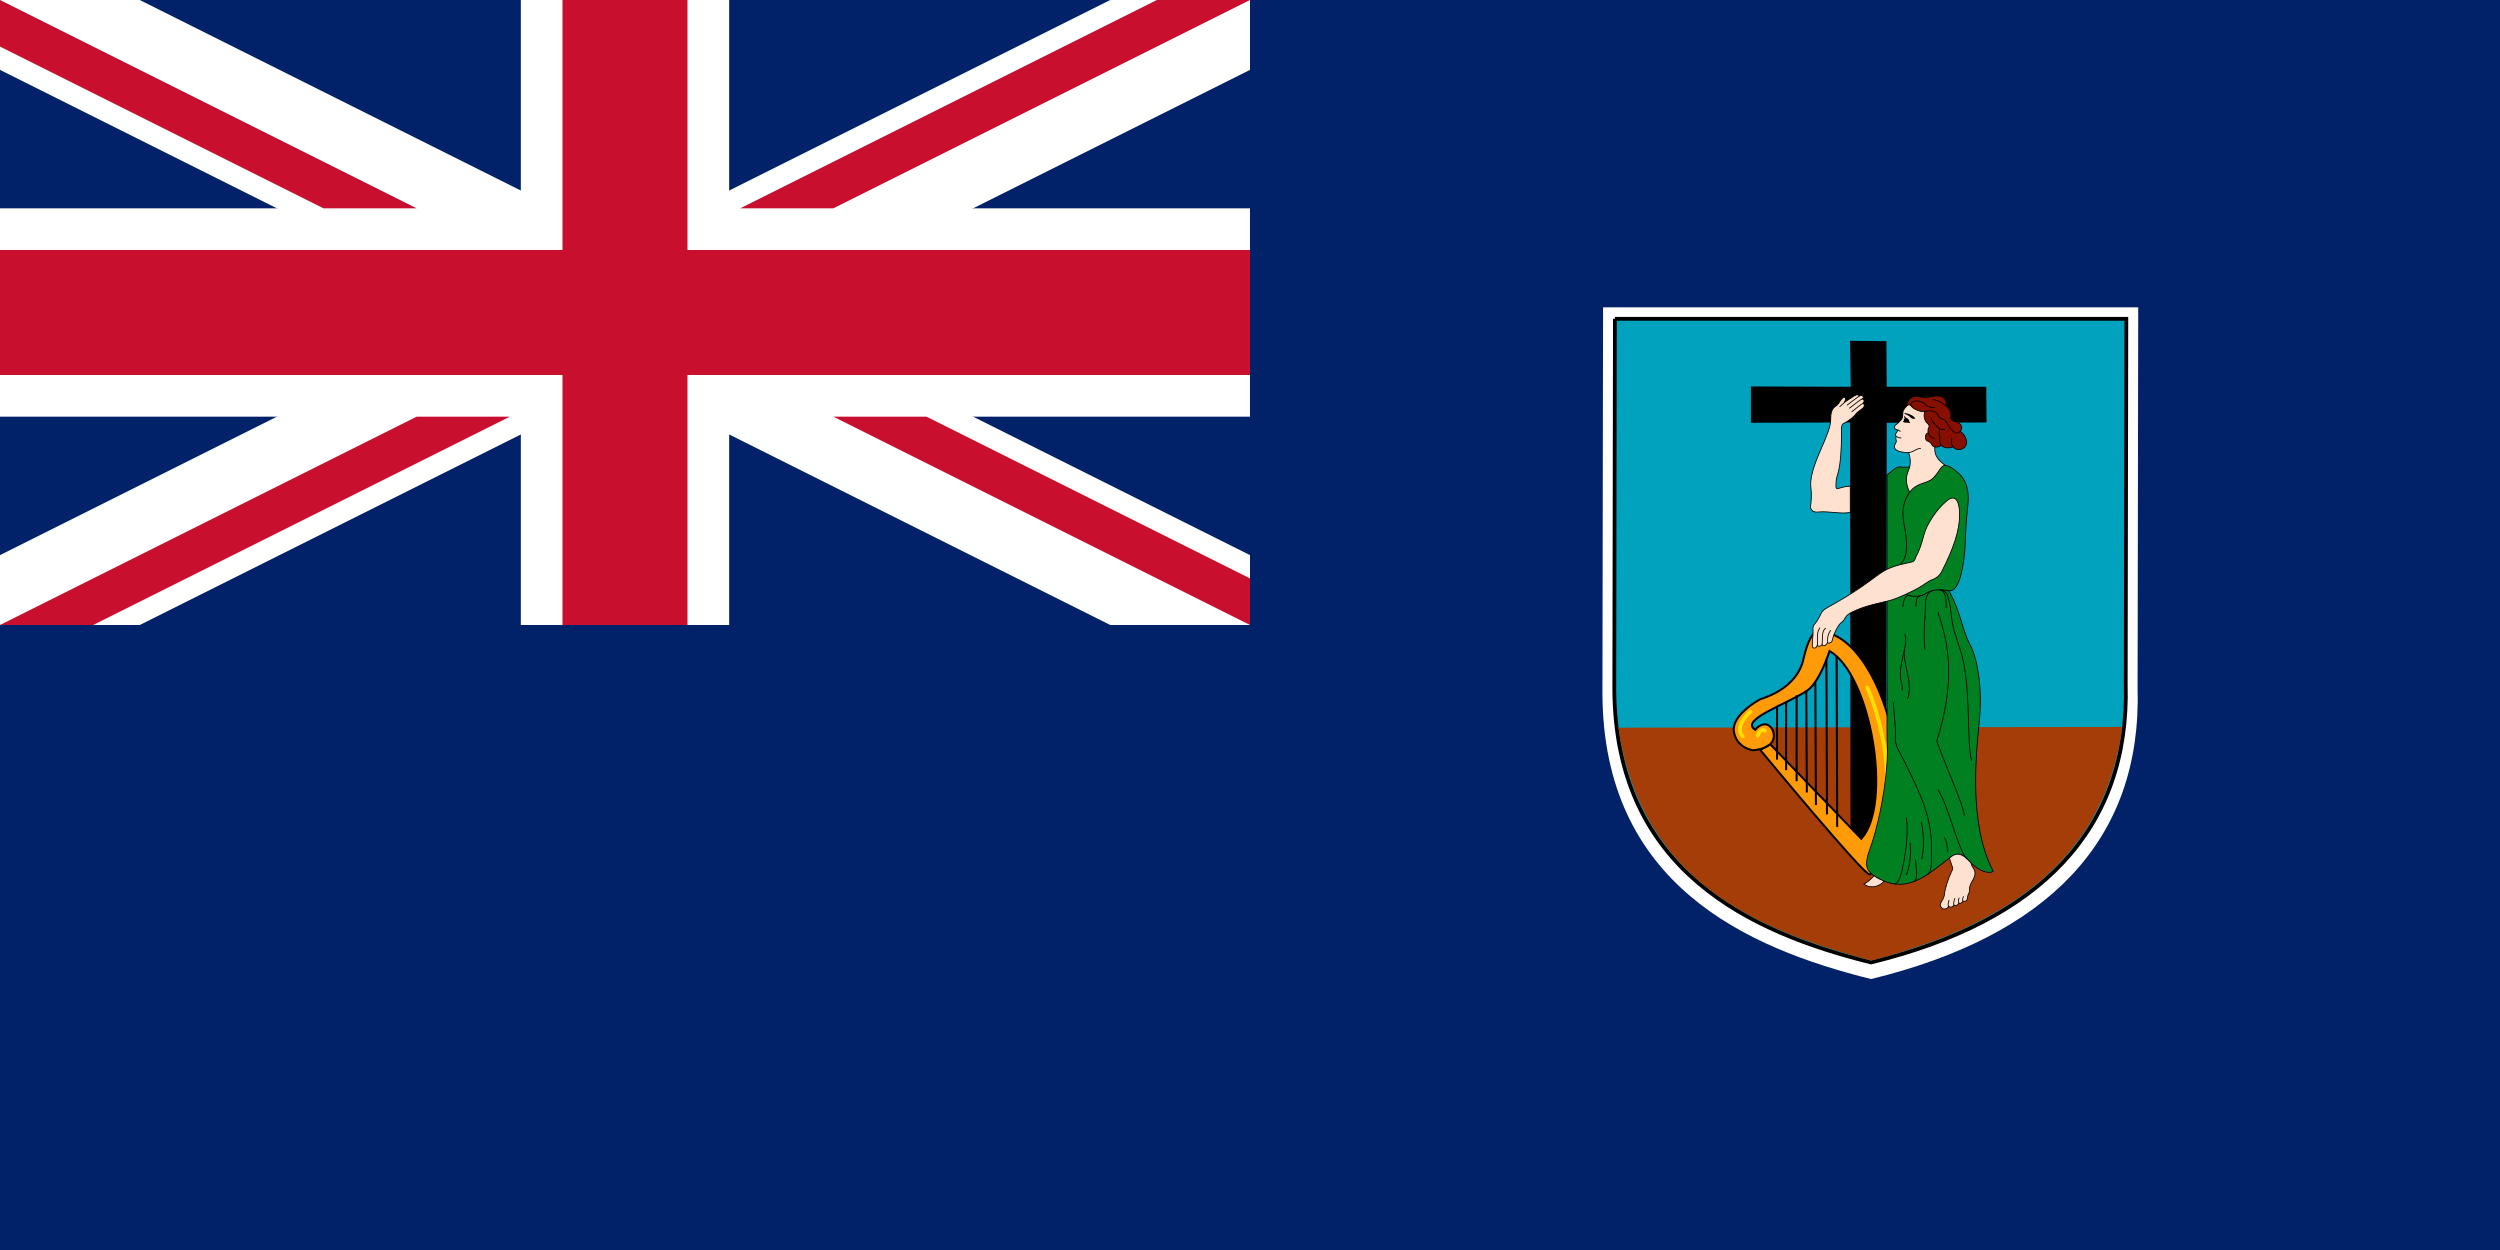
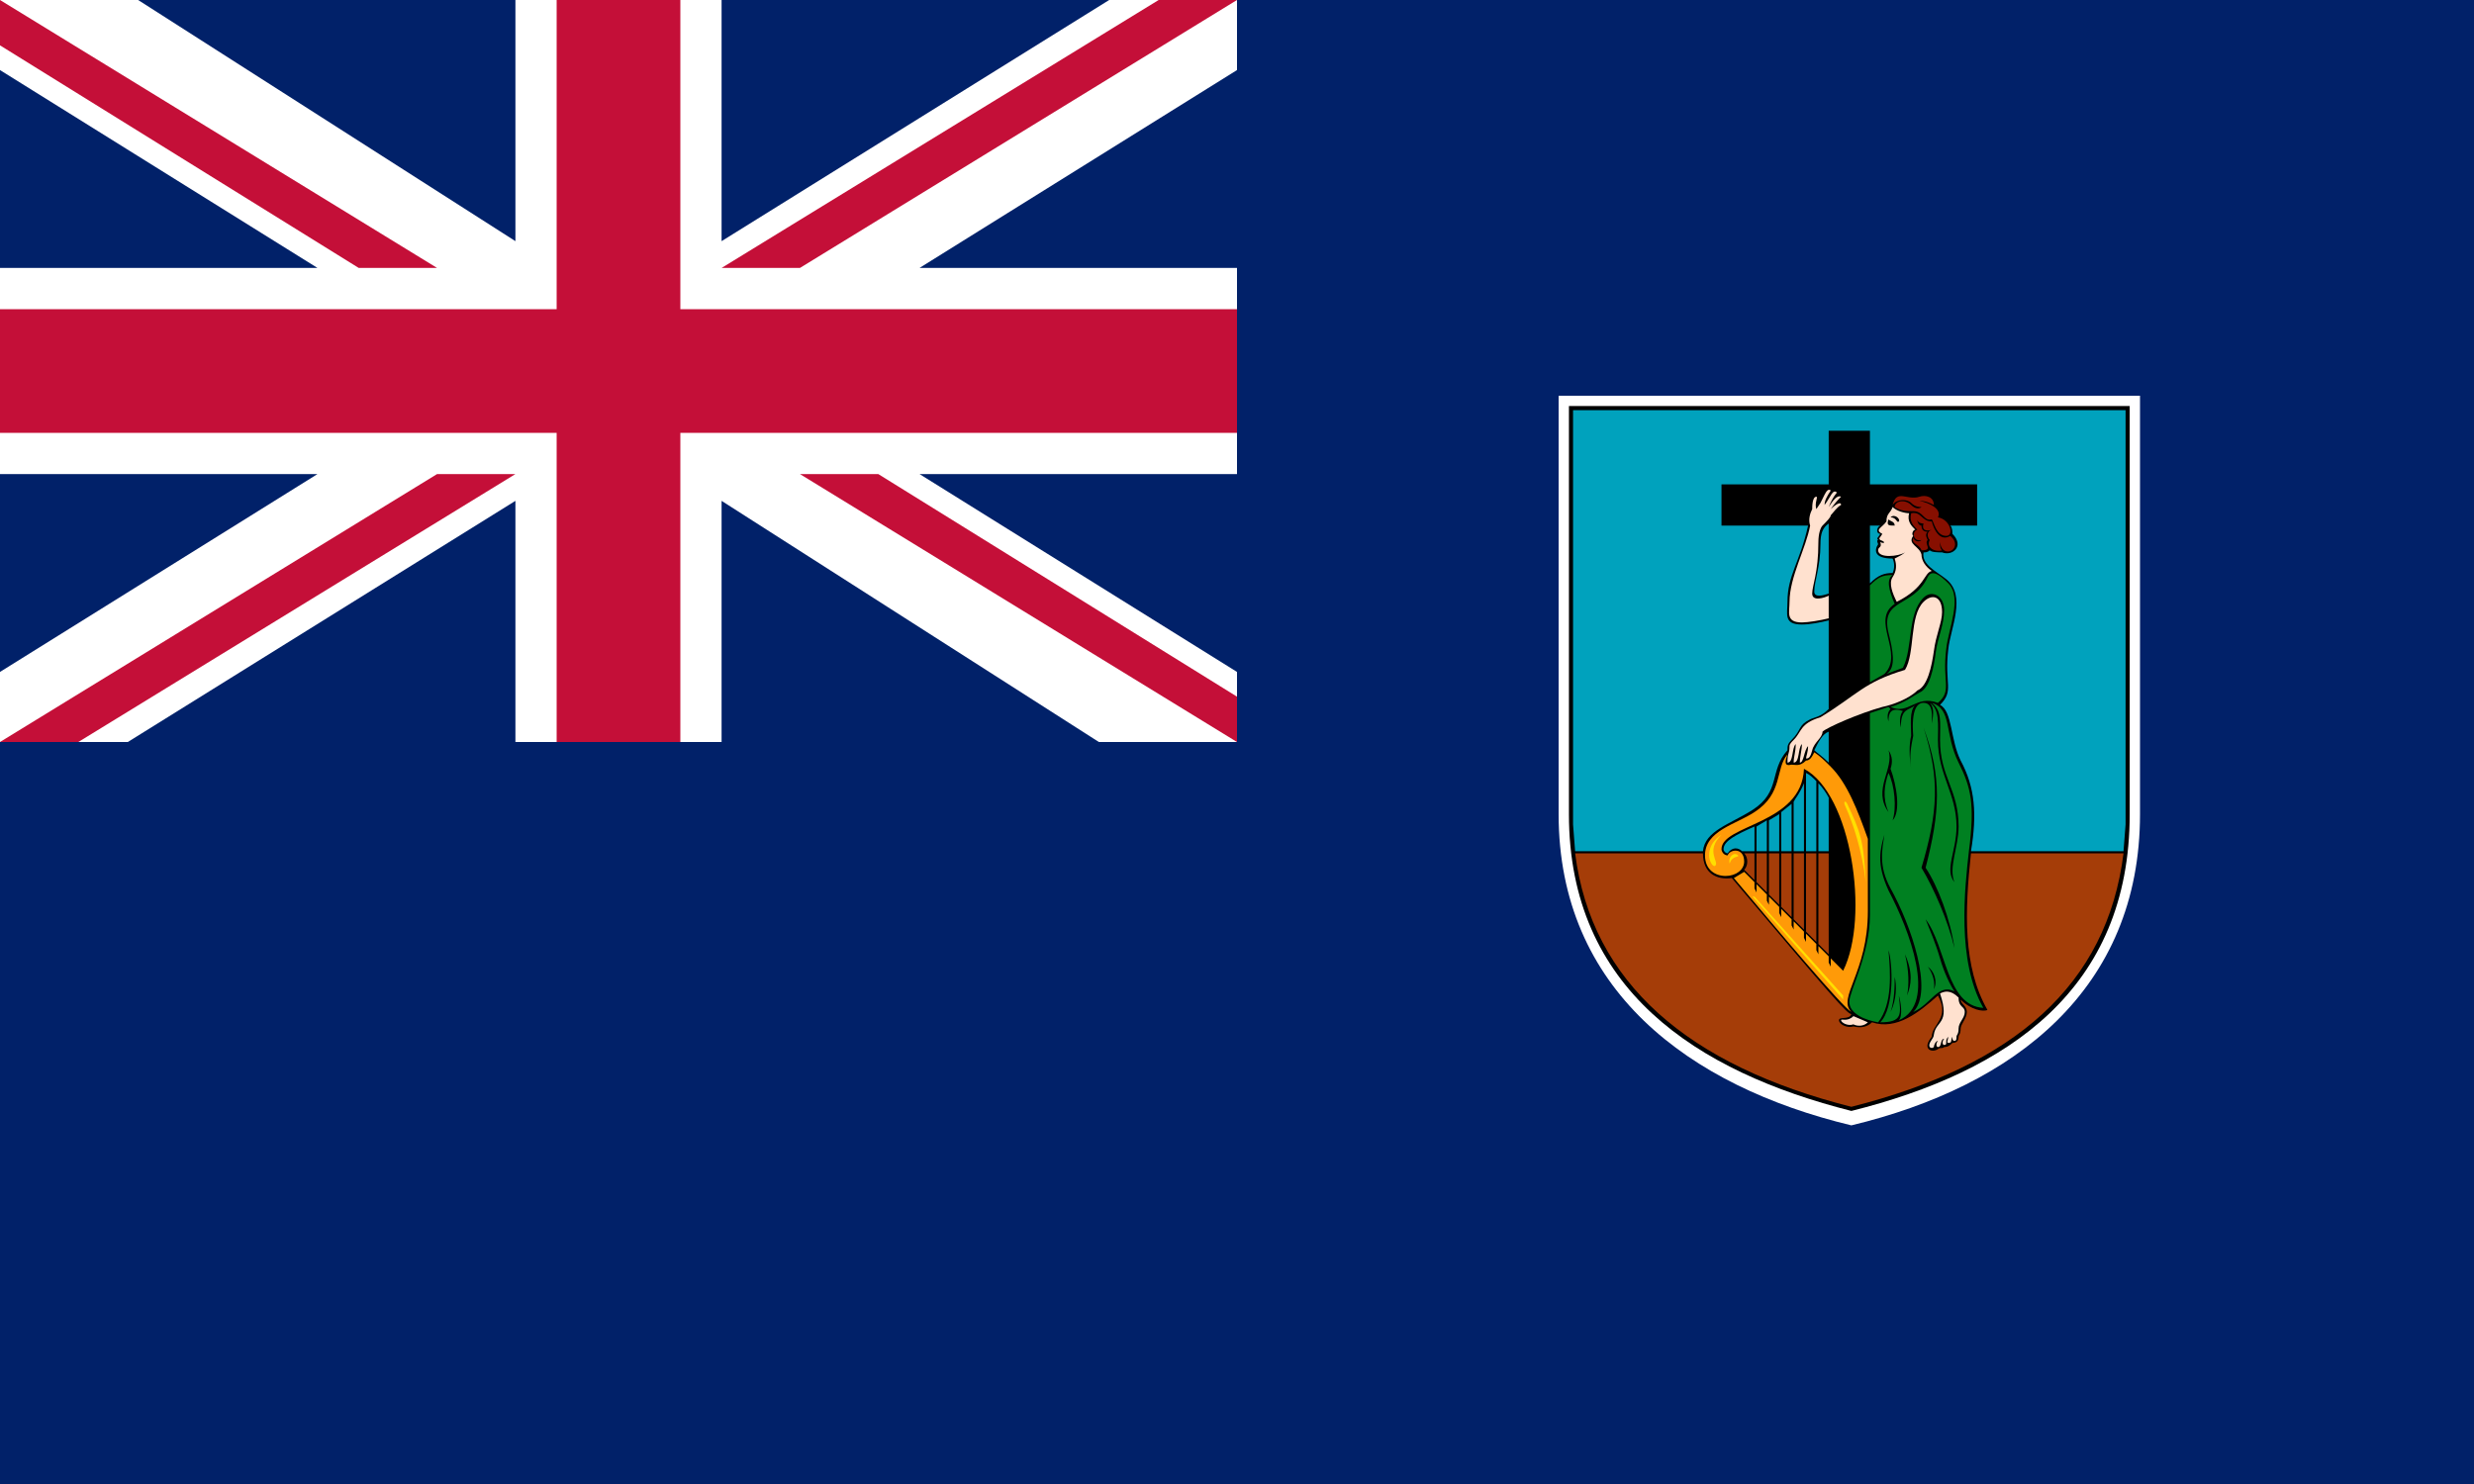
- <svg xmlns="http://www.w3.org/2000/svg" width="1200" height="600">
-   <clipPath id="a">
-     <path d="M0 0v150h700v150H600zm600 0H300v350H0v-50z" />
-   </clipPath>
-   <g fill="#012169">
-     <path d="M0 0h1200V600H0Z" />
-     <path fill="#FFF" d="M0 0v33.541L532.917 300h67.08v-33.541L67.08 0.002H0zm599.997 0v33.539L67.08 300H0v-33.539L532.917 0h67.08z" />
-     <path fill="#FFF" d="M250 0v299.998h99.998V0h-100zM0 100V200h599.997V100H0z" />
-     <path fill="#c8102e" d="M0 120v60h599.997V120H0zM270 0v299.998h59.998V0h-60zM0 299.998l200-100h44.72l-200 100H0zM0 0l200 100H155.28L0 22.362V0zm355.278 100 200-100h44.72l-200 100h-44.72zm244.72 199.998-200-100h44.72l155.28 77.64V300z" />
-     \n
-   </g>
-   <path fill="#fff" d="M769.466 147.526h256.879l-.306 182.787c2.137 73.48-43.662 119.076-127.931 139.634-59.834-14.86-128.837-45.596-128.939-137.549l.305-184.872z" />
-   <path fill="#00a2bd" stroke="#000" stroke-width="1.813" d="M775.152 153.036h245.493l-.291 175.155c2.041 70.41-41.728 114.102-122.261 133.802-57.188-14.237-123.132-43.692-123.23-131.805l.292-177.152z" />
-   <path fill="#a53d08" d="M1018.74 348.938c-8.93 67.21-60.692 96.576-120.655 112.162-53.073-14.238-110.174-36.968-121.243-111.824l241.901-.338z" />
-   <path fill="#000" d="m888.365 185.664-.342-22.075 17.455.17.171 21.905h47.744l.17 17.113-47.914.17-.383 201.816-17.026.107-.217-202.093-47.583.171.01-17.455z" />
-   <g fill="#ff9a08" stroke="#000" stroke-width=".968">
-     <path fill-rule="evenodd" d="m849.714 357.267 43.703 45.338c15.112-16.61 4.63-78.696-15.247-90.13-2.382 7.351-6.434 16.166-10.74 19.008-9.475 6.457-32.692 14.006-24.932 18.84 1.77-2.45 6.399-4.765 8.577.681 2.587 8.577-9.666 9.122-9.666 9.122s-7.76-.954-9.122-8.85 11.559-15.105 12.662-15.656c1.089-.41 17.971-4.901 20.83-19.879 3.54-14.704 7.216-12.525 7.897-12.798 22.055 2.178 36.487 41.662 37.305 69.436.816 27.774-11.3 46.154-13.48 47.38-2.177 1.225-52.552-59.769-52.552-59.769l4.765-2.723z" />
-     <path d="m881.573 315.061.271 81.825M876.672 316.558l.271 74.338M871.362 327.314l.271 59.088M867.005 331.534l.273 48.879M862.376 333.713v41.253M857.338 336.981v32.675M852.982 339.568v25.05" />
-     <g fill="none" stroke="#ffdf00" stroke-linecap="round" stroke-width="1.813">
-       <path d="M896.276 329.901s20.424 44.658 1.498 81.417M843.723 353.046s1.498-3.948 3.404-2.314M840.184 341.61s-8.169 7.215-3.676 11.845" />
-     </g>
-   </g>
-   <g stroke="#000" stroke-width=".399">
-     <path fill="#008021" d="M905.779 228.044c3.025-2.595 4.595-4.181 6.468-3.892 1.874.288 4.425.143 6.298-.433 1.88-.578 11.177-1.73 15-.433 1.298.144 3.026.866 5.69 3.1 2.671 2.235 6.564 6.128 5.266 16.942-1.297 10.813-.873 15.439-1.443 21.483-1.006 10.67-3.373 19.456-7.64 18.744 5.767 10.093 6.343 18.744 10.09 25.665 3.753 6.921 6.057 21.051 4.614 36.335-1.437 15.284-5.475 49.6 6.633 72.67-2.02 1.441-6.918 0-11.247-4.615-4.323-4.614-6.222-4.462-9.804-1.73-10.956 8.363-21.216 18.442-36.33 8.363-3.462-2.307-4.557-5.074-2.02-12.112 6.343-17.59 9.425-41.725 8.425-53.06V228.044z" />
-     <g fill="#ffe1cf">
-       <path d="M916.171 217.23c.791 2.451 1.222 5.623-.076 8.506-1.297 2.884-1.582 6.345.576 10.526 3.462-4.902 8.367-3.893 11.247-6.776 2.886-2.884 3.462-5.624 5.627-6.2-2.165-1.875-5.481-3.893-4.76-9.373.722-5.479 8.361-9.948 1.443-18.311-4.468-5.399-10.962-3.893-13.772-1.802-1.323.982-2.45 2.378-2.88 3.316-.437.937.108 3.07-.943 4.326a14.172 14.172 0 0 1-2.595 2.45c-.646.47-1.05 1.152-.36 1.947.278.318.784.386 1.341.579-.323.648-.69 1.295-1.05 1.764-.342.44-.197.86.215 1.218-.545 1.73.506 1.918-.216 3.216-.626 1.122-1.474 2.45.867 3.749.646.36 3.716 1.072 5.336.865zM888.126 245.923c-4.038 1.01-10.525-.72-15.43-.144-2.165.255-3.893-.865-3.602-3.028.285-2.163.576-5.479.14-8.507-.672-4.718 1.588-11.246 4.759-18.456 3.17-7.209 4.76-11.246 4.76-14.634 0-2.235.215-4.759 2.234-6.056 1.493-.959 1.778-1.89 2.31-2.667 1.221-1.803 2.373-2.235 2.519-1.153.088.643-.146 1.225-.722 2.09 1.298-1.082 3.5-2.344 4-2.704.507-.36 3.07-2.162 3.21-.468 1.012-.505 1.696-.47 1.949.071.272.585.107.83-.4 1.262.722-.144 1.552 1.118.109 2.235.76-.252 1.512 1.01.183 2.163-1.38 1.19-2.956 2.019-3.462 2.956-.506.937-3.93 3.569-5.298 4.145-1.373.577-1.443 1.368-1.443 3.388 0 22.205-2.664 20.4-2.664 25.738 0 1.441-.291 2.739 1.152 2.306 1.443-.432 3.531-1.081 5.696-1.081v12.544zM888.987 293.792c6.52-3.258 13.988-4.47 17.88-5.479 3.893-1.01 10.095-4.036 13.12-5.622 3.032-1.587 5.482-3.75 7.21-4.327 1.734-.576 3.67-1.77 4.76-3.892 5.62-10.958 8.651-19.752 8.651-27.395 0-5.047-1.297-10.67-6.202-6.633-4.608 3.795-9.627 11.11-10.956 16.437-2.02 8.074-3.747 9.805-4.184 11.39-.43 1.587-2.063 1.585-4.038 2.02-8.506 1.874-10.525 3.17-16.867 7.93-6.342 4.757-13.266 8.94-17.88 11.534-4.614 2.596-5.475 2.884-6.488 4.974-1.006 2.09-1.943 3.677-2.81 4.615-.867.937-1.114 2.032-.937 3.172.146.937-.291 5.262-.36 6.704-.077 1.442.284 1.803.866 1.874.576.073 1.368-.216 1.659-1.946-.291 1.73 2.088 1.153 2.234-.144-.076 1.874 2.45.793 2.595-.937 0 1.225 1.911.378 2.089-.217.43-1.441.79-3.027 1.367-4.18.842-1.675 1.74-3.843 3.392-5.048 1.874-1.37 1.007-2.883 4.899-4.83zM935.703 411.88c.437 1.586 1.228 3.389 1.513 4.47.29 1.081-.216 1.419-.5 2.019-1.513 3.172-3.14 8.228-3.393 10.958-.139 1.586-1.221 3.1-1.728 4.037-.557 1.034-.341 1.831.937 2.811.614.469 2.595-.144 2.81-1.153.722.72 2.02.433 2.595-.65.652.65 1.734.217 2.456-.864.646.433 1.582-.433 1.943-1.01 1.013.505 2.095-.107 2.127-2.09.006-.398.253-1.081.544-1.55.285-.469.392-1.37.36-2.163-.037-.793.47-2.379 1.153-3.496.683-1.118 1.873-3.1 1.367-4.975-.469-1.746-1.222-1.586-1.874-4.109-1.582-1.658-3.747-3.965-5.98-4.11-2.235-.143-3.533 1.37-4.33 1.875zM894.683 424.28c2.019 2.018 6.563 2.09 9.734-1.298-1.152-.505-3.677-1.658-4.829-2.595-1.588 1.586-3.392 3.388-4.905 3.893z" />
-     </g>
-     <path fill="#870f00" d="M915.089 195.026c.791-5.118 4.418-4.998 6.703-4.47.936.217 3.247.433 5.405-.144 4.278-1.14 7.5.36 7.07 4.47 1.152.865 2.373 2.883 2.158 4.614-.215 1.73.145 2.451 1.734 2.667 1.582.217 4.975 2.163 2.734 4.902 2.165 1.299 3.823 4.614 2.671 6.85-1.152 2.234-4.614 2.595-6.057.576-1.582.72-4.183.865-5.766-.792-1.082 1.296-3.823 1.153-4.329 0-.5-1.154-1.354-1.771-2.373-2.092-1.159-.36-1.228-3.532.5-3.893-.216-.937-.14-2.018.29-2.523s.07-1.441-.936-2.235c-1.013-.793-1.873-3.821-.867-5.479-1.728.577-5.55-1.081-6.342-2.235-.797-1.153-1.873-1.225-2.595-.216z" />
-     <g fill="none">
-       <path d="M916.171 217.23c2.81-.36 3.747-2.09 5.836-1.947M910.184 209.401c.184.162.418.294.684.44.57.308 1.19.344 1.765.415M911.019 206.418c.392.135.81.333 1.184.719M917.538 195.026c-1.658-1.586 2.81-4.83 7.5-.216.874.86 3.095.865 3.747.648M924.026 197.477c2.165-.505 5.405-.505 6.342 1.946.943 2.452 2.816.865 4.33 3.75 1.512 2.883 3.892 6.127 6.195 3.892M931.741 213.698c-.652-.865-.937-2.74-.506-4.038-.867-1.009-.507-3.1 0-4.109M925.539 207.714c.076.865 1.228 2.451 3.032 2.74M937.507 214.491c-1.006-1.298-.867-2.45-.646-4.037" />
-       <path d="M926.982 200.145c-.07 1.297.722 3.028 2.089 3.604.29.72 1.734 2.74 4.614 2.452M934.267 194.882c-1.582-1.228-3.728-2.74-6.563-3.115M916.671 236.262c-2.45 3.317-4.038 7.93-2.88 14.419 1.152 6.488 3.026 16.004-1.734 20.33M935.418 283.555c-3.317-.72-8.076-.72-10.671 1.154s-6.924 2.018-9.804.576" />
-       <path d="M928.425 283.339c-2.886.504-4.253 2.523-4.253 7.858 0 5.335-1.152 13.12-.146 20.762M923.159 285.574c-1.873.504-3.817.576-3.456 5.623M913.431 291.341c.07-3.1 1.152-5.984 3.171-5.48M934.191 291.918c.146-6.849-1.367-8.795-3.386-8.723 2.74.072 4.608.407 5.766 11.607.867 8.362 2.614 11.323 4.614 17.88 5.19 17.013 2.595 43.254 5.19 52.482M930.228 293.936c5.475 15.861 8.36 33.451-.576 61.711 6.05 16.726 12.108 28.837 13.26 35.759M912.924 331.424c1.006-3.604-2.595-4.037.576-16.725 1.373-5.496 1.589-8.795.721-10.526" />
-       <path d="M914.222 311.672c-1.298 5.624 4.184 16.149 1.443 23.79M908.886 336.904c0 4.902 1.152 11.246.867 16.149-.291 4.902 1.709 7.174 4.038 11.823 8.361 16.726 14.051 28.659 13.26 44.41-.14 2.883.867 8.939-2.158 10.668M909.101 424.208c.867.072 1.804-.36 2.886-2.956s4.545-18.167 3.101-28.837M916.817 404.527c.43 3.316.43 10.093-1.728 15.428" />
-       <path d="M922.298 394.578c1.297 7.065 1.152 13.41.146 17.879M919.412 412.456c.146 2.884 1.443 10.093-.722 10.67M930.228 379.006c5.33 8.363 9.513 28.982 13.981 33.306M934.842 408.996c-.146-2.307-.291-5.479-1.589-6.921M877.24 308.067c.07-1.587-.215-3.1 1.513-5.551M874.645 309.004c.215-5.551.14-6.056 1.728-7.57M872.411 309.148c.07-3.965-.437-5.335 1.152-7.858M892.304 190.196c-.614.396-4.215 3.135-5.728 4.29M893.854 191.529c-.684.108-2.665 1.73-6.196 4.47M893.962 193.764c-1.114.504-3.24 2.56-5.19 3.93M885.095 193.368c-.538.396-1.582 1.55-2.089 1.946M935.343 435.022c-.323-.36-.323-1.623.253-3.028M937.937 434.373c-.392-.396 0-2.127.399-3.244M940.393 433.508c-.468-.216-.614-1.226.07-2.596M942.336 432.498c-.323-.108-.468-.649.108-2.234" />
-     </g>
-     <g fill="#000" stroke="none">
-       <path d="M913.969 199.567c1.044 1.37 2.127 1.225 2.317 2.108.19.884.329.946.531 1.209.203.26-.494.208-.835.067-.336-.14-1.184-.126-1.703-.119-.513.008-1.126-.599-.74-.67.38-.07.329-.19.272-.46-.057-.268.215-.693.373-.77.165-.078.05-.064-.095-.424-.152-.36-.341-1.236-.12-.941zM914.602 198.313c1.17.137 3.19.77 4.285 1.982.86.953.158.7-.279.736-.436.036-1.29-.273-1.721-.815-.424-.541-1.696-1.227-2.374-1.406-.411-.106-.797-.601.089-.497z" />
-     </g>
-   </g>
+ <svg xmlns="http://www.w3.org/2000/svg" width="1200" height="720">
+   <path fill="#012169" d="M0 0h1200v720H0z" />
+   <path fill="#fff" d="m600 34-154 96h154v100H446l154 96v34h-67L350 243v117H250V243L62 360H0v-34l154-96H0V130h154L0 34V0h67l183 117V0h100v117L538 0h62zm156 158h282v203c0 85-61 132-140 151-79-19-142-66-142-151z" />
+   <path fill="#c40f38" d="M174 130 0 22V0l212 130zM330 0h-60v150H0v60h270v150h60V210h270v-60H330zm270 0h-38L350 130h38zM0 360h38l212-130h-38zm388-130 212 130v-22L426 230z" />
+   <path d="M1033 395V197H761v198c0 85 62 125 137 144 76-19 135-59 135-144" />
+   <path fill="#00a2bd" d="M887 254c-3 2-4 5-4 10 0 11-3 18-3 23 0 3 4 2 7 1zm0 116v-15c-3 1-5 5-7 9 1 1 4 3 7 6m31-99c-9 0-9-4-7-7 0 0-1-2 0-2-1-1 0-1 1-3-2 0-2-3 0-4h-5v28c4-4 7-5 11-5 1-2 1-5 0-7m-60 127v15h5v-18zm6-4v19h5v-23zm6-5v24h5v-33c-2 5-4 7-5 9m12-9v33h5v-26c-1-2-3-5-5-7m-6-5v38h5v-34c-2-2-3-3-5-4m-24 26v12h5v-15zm-1 0c-9 4-15 7-15 11 0 1 1 2 2 2 2-3 5-3 7-1h6zm180-1V199H763v201l1 13h62c1-10 13-13 24-20 14-9 8-19 17-29 0-2 0-3 2-5 5-5 3-7 9-10 2-1 5-1 9-5v-43c-4 1-9 2-13 2-9 0-7-5-7-11 0-13 6-19 10-37h-42v-20h52v-26h20v26h52v20h-13c1 1 1 3 1 4 6 6 0 11-5 9-2 0-5 0-6-1-1 1-2 1-3 1-1 6 6 9 11 13 10 8 2 24 1 34-2 17 3 20-4 27 6 3 5 17 10 27 7 13 8 26 5 44h74z" />
+   <path fill="#008021" d="M916 307c2 8 4 17-1 20l8-3c5-10 2-26 10-34 4-4 10-1 10 6s-3 13-4 20c-1 8-3 18-8 20-2 1-7 5-14 7 9 4 12-6 23-2 7-6 2-10 4-26 1-10 8-25 1-32-4-4-8-7-10-3-7 15-23 10-19 27m3-14c-3-7-4-12-1-14-5 0-7 1-11 5v47l7-4c10-10-7-26 5-34m43 196c-13-23-9-58-7-76 3-23 1-31-5-43-7-14-3-26-13-29 5 4 4 9 4 18 0 18 9 24 9 42 0 10-5 20-2 27-5-6 1-15 1-27 0-16-9-25-9-42 0-7 1-15-4-18 2 2 2 5 1 10 0-3 1-10-4-10-3 0-6 3-5 16-1 5-2 10-1 16-1-6-1-12 0-16 0-5-1-12 2-15-3 3-7 1-7 11-1-4 0-7 1-8-6-2-7 1-7 5-1-3 0-5 1-6l-1-1-9 3v98c0 19-10 37-10 42 0 6 8 9 14 10 7-9 6-24 5-35 2 6 3 28-4 35 11 0 10-4 9-13 1 3 2 10 0 12 19-8 5-44-5-63-6-13-4-20-2-27-1 7-3 15 3 26 10 18 21 50 11 60 9-4 12-14 20-10-2-3-5-9-7-16s-5-14-7-19c10 13 10 42 28 43m-37-6c1-5 1-12-1-20 4 9 3 15 1 20m-8 8c2-6 2-13 2-17 1 4 1 11-2 17m1-93c2-6 1-17-2-23-2 6-3 12 0 19-8-11 3-21 0-30 2 3 2 6 1 9 3 8 5 21 1 25m20 82c1-5-2-10-3-11 3 2 5 7 3 11m-6-59c8-27 9-43 1-68 9 24 8 41 1 68 6 9 12 25 14 39-3-13-10-29-16-39" />
+   <path fill="#ffe1cf" d="M911 267c0 4 10 3 13 1-1 1-3 2-5 3 1 3 1 6-1 9s0 8 2 12c14-7 13-14 17-15-3-2-5-5-5-8-1-4-7-5-4-9-1-1 0-3 1-3-2-2-4-4-3-8-2 0-6-1-8-3-1 3-3 3-3 7-2 3-6 4-2 6-1 2-2 2-1 3 3 1 2 2 0 1 1 3-1 2-1 4m10-14c-1 1-1-2-4-2 2-2 5 1 4 2m-5-1c1 1 3 1 3 3-3 0-4 0-3-3m-42 50c3 0 9-1 13-2v-11c-2 1-8 3-8-1s3-10 3-25c0-4 1-7 2-8 2-2 4-4 4-5 1-1 3-4 5-5 0-2-3 0-5 2 2-3 4-5 5-6-2-1-4 2-6 5 2-5 4-7 4-7-2-2-3 2-6 6 0-2 1-4 3-7-1-1-2 0-3 2l-2 4-2 3c-1-3 1-6 0-6-2 0-2 5-2 6-1 2-2 5-1 8-2 11-10 25-10 37 0 5-2 10 6 10m68-5c0-8-5-9-9-5-7 7-4 25-9 33-20 6-23 12-41 23-10 3-9 7-13 11-1 1-2 2-2 3 0 4-1 3-1 8 3 0 2-7 4-9 0 4-1 6-1 9 3 0 2-7 4-9 0 3-1 6-1 9 2 0 2-6 4-8 0 3-1 5-1 6 1 0 2 0 3-4s5-6 5-9c2-2 18-9 29-12 5-1 13-4 17-8 5-2 7-12 8-19 1-8 4-14 4-19m8 187c-4-4-7-3-9-2 5 15-2 13-3 20 0 2-3 4-2 6 1 1 2 0 2 0 0-1 1-3 2-3-1 1-1 3 0 3 2 0 1-4 3-4-1 1-1 3 0 3 2 0 0-2 2-4 0 1-1 3 0 3 2 0 1-1 2-3 0 1 0 2 1 2s1-1 1-2 1-1 1-4 3-5 3-8-3-2-3-7m-57 11c0 1 3 3 6 2 2 1 5 1 7-1l-7-3c-3 3-6 1-6 2" />
+   <path fill="#870f00" d="M946 260c-5 3-8-3-9-7-5 0-5-5-10-4-1 4 1 6 3 8-3 1-2 6 2 5-1 1-3 1-4-1-1 3 3 3 4 6 6 0 1-3 3-5-1-2-1-3 0-4q-3 0-3-3c-1 0-2-1-2-3 0 1 1 2 3 2-1 3 1 4 4 3-3 1-2 4-1 5-2 4 3 6 6 5-1-1-1-2-1-4 1 9 12 3 5-3m-19-15c-3-3-8-2-8 1 3 2 6 2 9 2 5 0 5 5 9 4 1 1 2 8 7 8 4 0 2-8-4-9 2-4-4-7-9-8 3 0 5 1 7 2 0-4-4-5-7-4-6 2-11-4-13 4 2-3 7-3 9-1s4 2 5 2c-1 1-3 1-5-1" />
+   <path fill="#a53d08" d="M857 414h-5v14l5 5zm30 0h-5v44l5 5zm-6 0h-5v38l5 5zm-6 0h-5v32l5 5zm-24 13v-13h-5c2 2 2 6 0 8zm18-13h-5v26l5 5zm-6 0h-5v20l5 5zm93 0c-3 28-4 55 8 76-2 1-8 0-13-5 0 2 3 3 3 6s-3 6-3 8c0 3-1 3-1 4q0 3-3 3c-1 1-2 2-4 2-1 1-2 0-3 1-3 2-8 0-3-6 0-6 9-9 3-20-9 8-20 17-32 13-2 2-5 3-9 2-3 1-7-1-7-3s5 0 6-3c-2 0-9-8-58-66-7 1-14-2-14-12h-62c8 63 55 103 134 123 79-20 124-59 132-123z" />
+   <path fill="#ff9a08" d="M906 407c-5-14-10-27-18-35-3-3-5-5-8-7-1 2-2 4-4 4-3 3-5 2-7 2-4 1-3-2-2-5-6 7-2 19-16 28-9 6-24 9-24 21 0 7 5 10 10 10s9-3 9-7c0-7-7-6-8-3-2 0-3-2-3-3 0-12 39-12 40-39 23 12 32 72 19 98l-6-6v4l-1-2v-3l-5-5v4l-1-2v-3l-5-5v4l-1-2v-3l-5-5v4l-1-2v-3l-5-5v4l-1-2v-3l-5-5v4l-1-2v-3l-5-5v4l-1-2v-3l-5-5-5 3c21 25 53 63 57 65-7-7 8-19 8-49z" />
+   <path fill="#ffdf00" d="m850 435 44 50v-2l-43-48zm46-45c-1-2-2-1-1 1 4 9 8 21 10 37-1-21-3-25-9-38m-57 29c1-4 5-3 4-4-2-2-5 1-4 4m-10-4c0 3 2 6 3 5 2-2-5-7 3-15-3 2-6 5-6 10" />
</svg>
